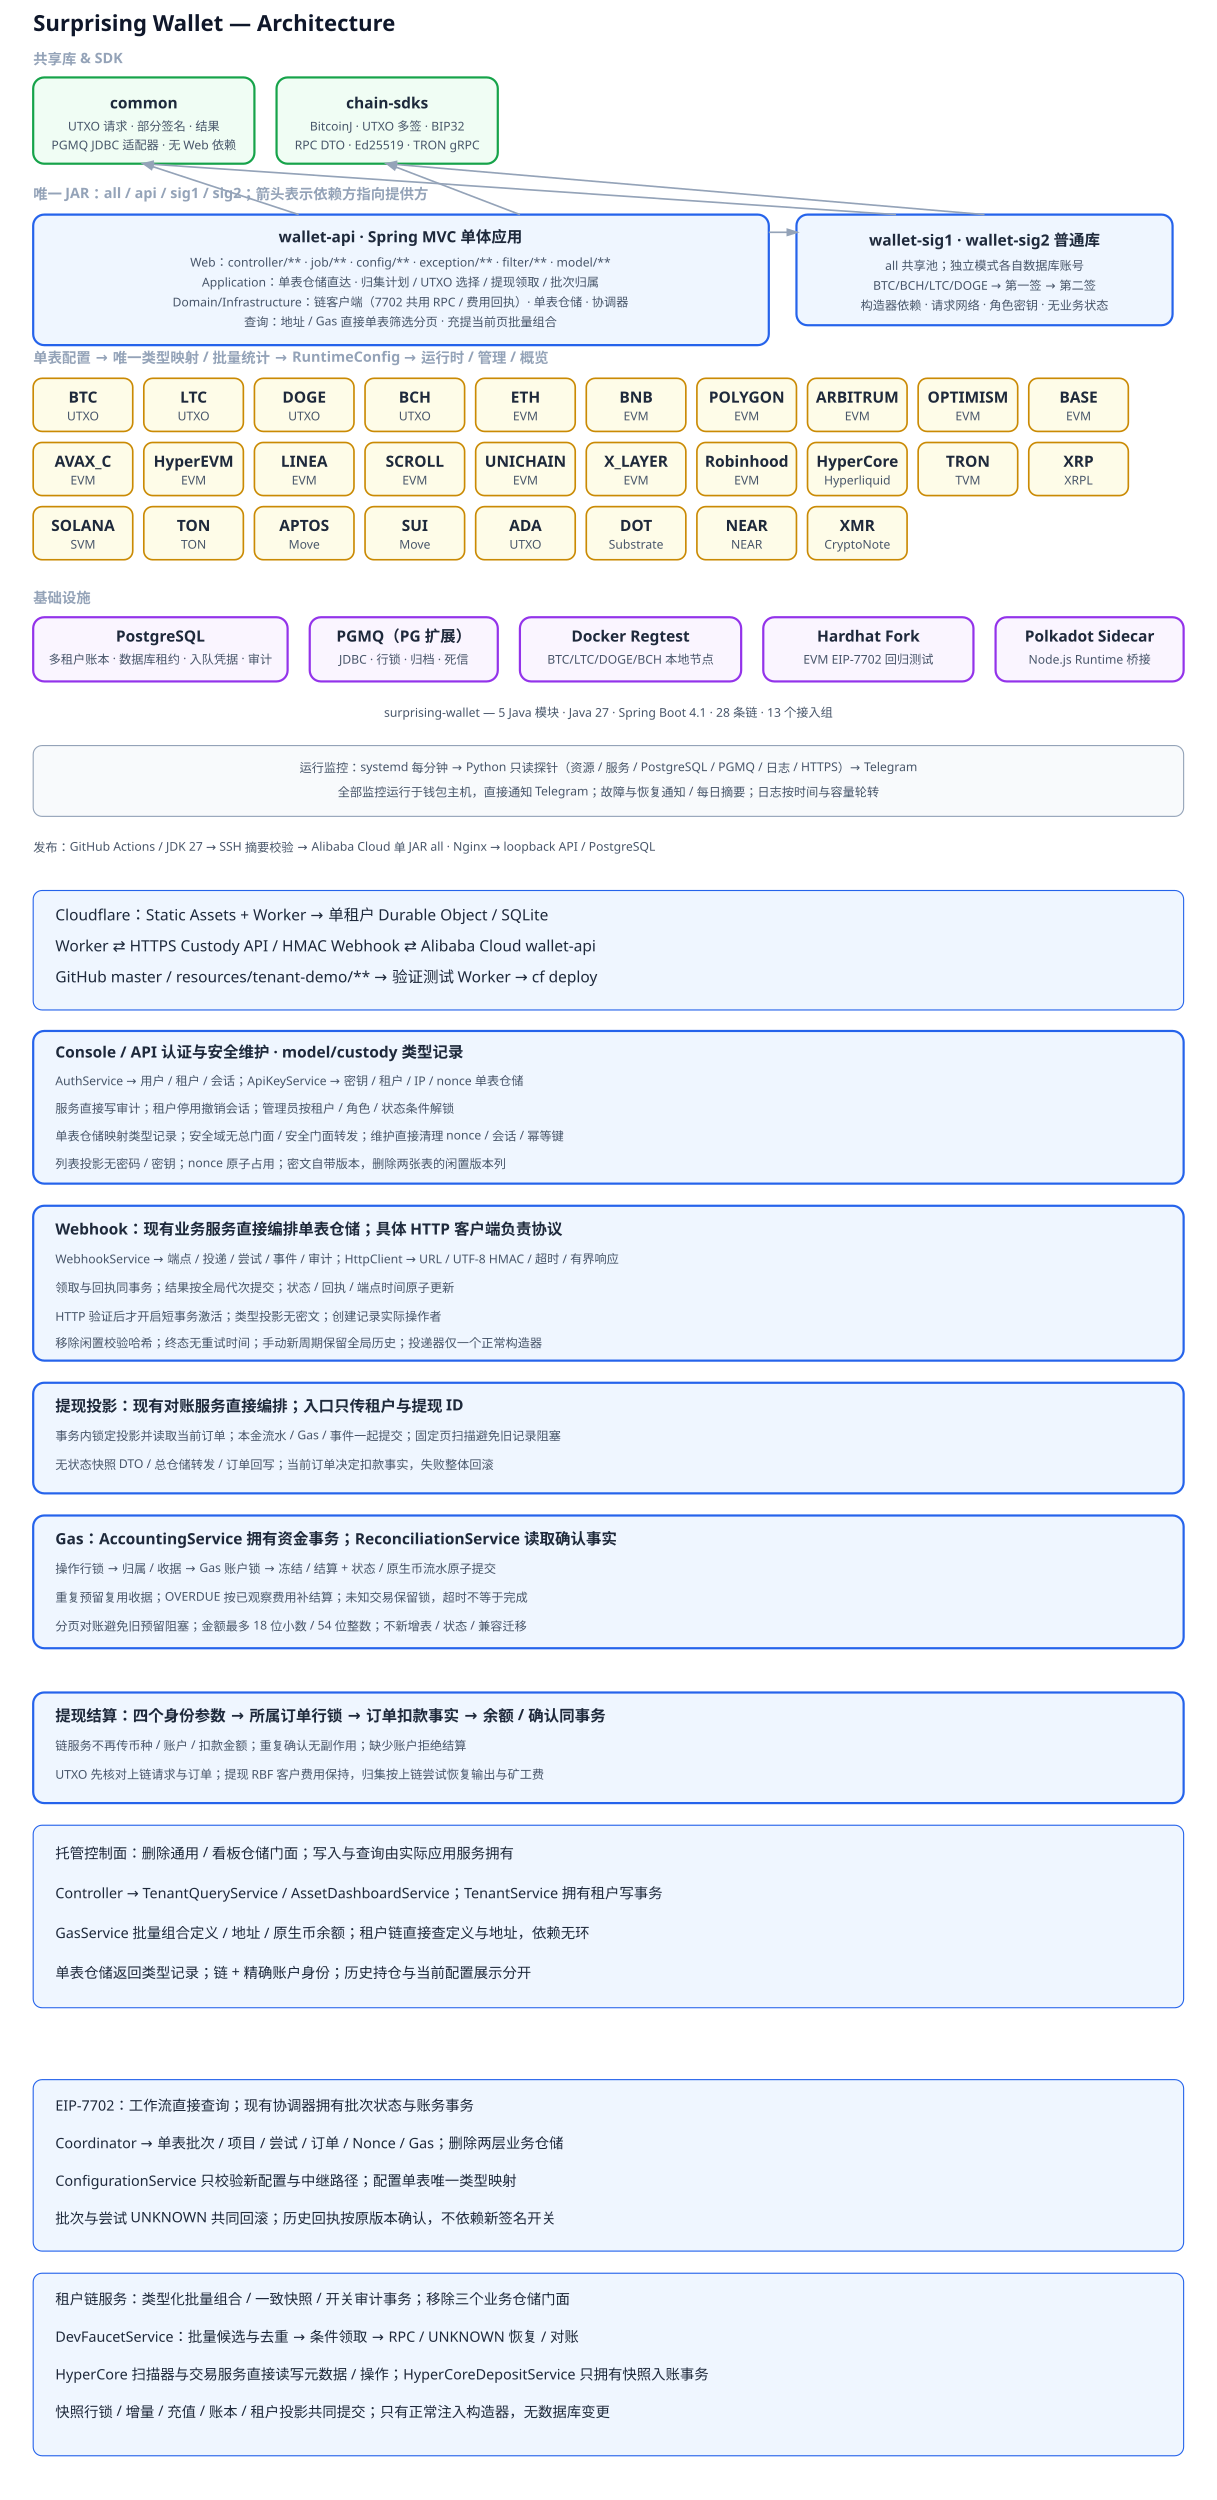
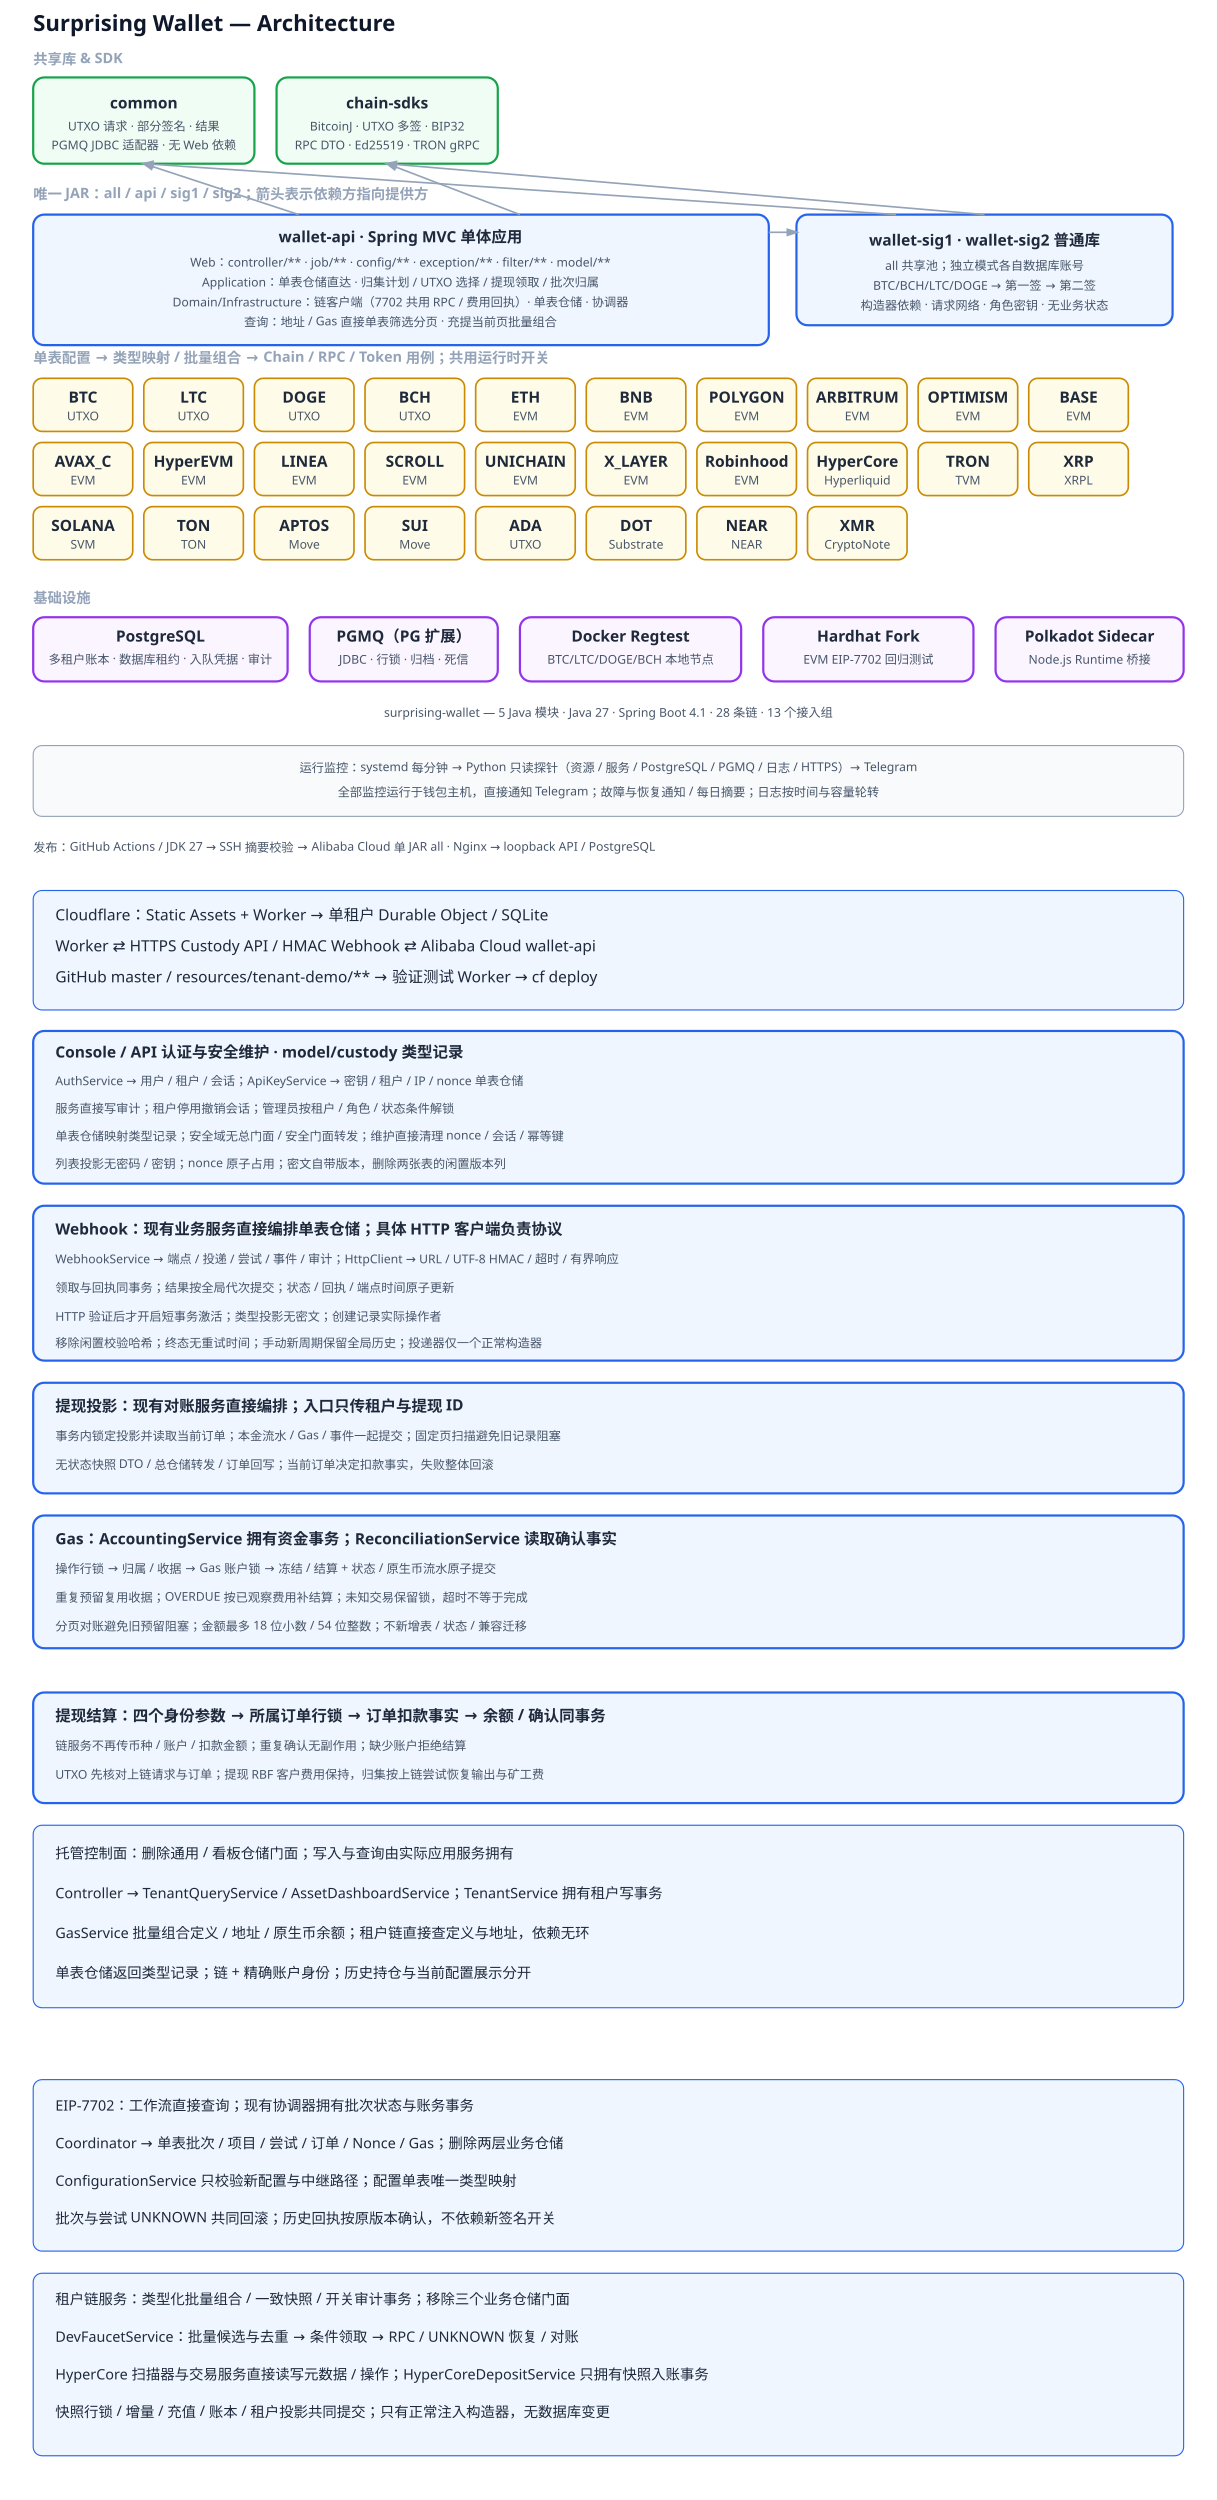
<svg xmlns="http://www.w3.org/2000/svg" width="1100" height="2260" viewBox="0 0 1100 2260">
  <style>
    .svc   { fill: #eff6ff; stroke: #2563eb; stroke-width: 2; rx: 10; }
    .lib   { fill: #f0fdf4; stroke: #16a34a; stroke-width: 2; rx: 10; }
    .chain { fill: #fefce8; stroke: #ca8a04; stroke-width: 1.5; rx: 8; }
    .infra { fill: #faf5ff; stroke: #9333ea; stroke-width: 2; rx: 10; }
    .label { font: 14px sans-serif; font-weight: 700; fill: #1e293b; }
    .desc  { font: 11px sans-serif; fill: #475569; }
    .title { font: 20px sans-serif; font-weight: 700; fill: #0f172a; }
    .sep   { font: 13px sans-serif; font-weight: 600; fill: #94a3b8; }
    .arrow { stroke: #94a3b8; stroke-width: 1.5; marker-end: url(#arr); }
  </style>
  <defs>
    <marker id="arr" markerWidth="8" markerHeight="8" refX="6" refY="2.5" orient="auto" markerUnits="strokeWidth">
      <path d="M0,0 L0,5 L8,2.5 z" fill="#94a3b8" />
    </marker>
  </defs>
  <text x="30" y="28" class="title">Surprising Wallet —  Architecture</text>
  <text x="30" y="58" class="sep"> 共享库 &amp; SDK</text>
  <rect x="30" y="70" width="200" height="78" class="lib" />
  <text x="130" y="98" text-anchor="middle" class="label">common</text>
  <text x="130" y="118" text-anchor="middle" class="desc">UTXO 请求 · 部分签名 · 结果</text>
  <text x="130" y="135" text-anchor="middle" class="desc">PGMQ JDBC 适配器 · 无 Web 依赖</text>
  <rect x="250" y="70" width="200" height="78" class="lib" />
  <text x="350" y="98" text-anchor="middle" class="label">chain-sdks</text>
  <text x="350" y="118" text-anchor="middle" class="desc">BitcoinJ · UTXO 多签 · BIP32</text>
  <text x="350" y="135" text-anchor="middle" class="desc">RPC DTO · Ed25519 · TRON gRPC</text>
  <text x="30" y="180" class="sep"> 唯一 JAR：all / api / sig1 / sig2；箭头表示依赖方指向提供方</text>
  <rect x="30" y="194" width="665" height="118" class="svc" />
  <text x="362" y="219" text-anchor="middle" class="label">wallet-api · Spring MVC 单体应用</text>
  <text x="362" y="241" text-anchor="middle" class="desc">Web：controller/** · job/** · config/** · exception/** · filter/** · model/**</text>
  <text x="362" y="259" text-anchor="middle" class="desc">Application：单表仓储直达 · 归集计划 / UTXO 选择 / 提现领取 / 批次归属</text>
  <text x="362" y="277" text-anchor="middle" class="desc">Domain/Infrastructure：链客户端（7702 共用 RPC / 费用回执）· 单表仓储 · 协调器</text>
  <text x="362" y="295" text-anchor="middle" class="desc">查询：地址 / Gas 直接单表筛选分页 · 充提当前页批量组合</text>
  <rect x="720" y="194" width="340" height="100" class="svc" />
  <text x="890" y="222" text-anchor="middle" class="label">wallet-sig1 · wallet-sig2 普通库</text>
  <text x="890" y="244" text-anchor="middle" class="desc">all 共享池；独立模式各自数据库账号</text>
  <text x="890" y="262" text-anchor="middle" class="desc">BTC/BCH/LTC/DOGE → 第一签 → 第二签</text>
  <text x="890" y="280" text-anchor="middle" class="desc">构造器依赖 · 请求网络 · 角色密钥 · 无业务状态</text>
  <line x1="695" y1="210" x2="720" y2="210" class="arrow" />
  <line x1="270" y1="194" x2="130" y2="148" class="arrow" />
  <line x1="470" y1="194" x2="350" y2="148" class="arrow" />
  <line x1="810" y1="194" x2="130" y2="148" class="arrow" />
  <line x1="890" y1="194" x2="350" y2="148" class="arrow" />
-   <text x="30" y="328" class="sep"> 单表配置 → 唯一类型映射 / 批量统计 → RuntimeConfig → 运行时 / 管理 / 概览</text>
+   <text x="30" y="328" class="sep"> 单表配置 → 类型映射 / 批量组合 → Chain / RPC / Token 用例；共用运行时开关</text>
  <rect x="30" y="342" width="90" height="48" class="chain" />
  <text x="75" y="364" text-anchor="middle" class="label">BTC</text>
  <text x="75" y="380" text-anchor="middle" class="desc">UTXO</text>
  <rect x="130" y="342" width="90" height="48" class="chain" />
  <text x="175" y="364" text-anchor="middle" class="label">LTC</text>
  <text x="175" y="380" text-anchor="middle" class="desc">UTXO</text>
  <rect x="230" y="342" width="90" height="48" class="chain" />
  <text x="275" y="364" text-anchor="middle" class="label">DOGE</text>
  <text x="275" y="380" text-anchor="middle" class="desc">UTXO</text>
  <rect x="330" y="342" width="90" height="48" class="chain" />
  <text x="375" y="364" text-anchor="middle" class="label">BCH</text>
  <text x="375" y="380" text-anchor="middle" class="desc">UTXO</text>
  <rect x="430" y="342" width="90" height="48" class="chain" />
  <text x="475" y="364" text-anchor="middle" class="label">ETH</text>
  <text x="475" y="380" text-anchor="middle" class="desc">EVM</text>
  <rect x="530" y="342" width="90" height="48" class="chain" />
  <text x="575" y="364" text-anchor="middle" class="label">BNB</text>
  <text x="575" y="380" text-anchor="middle" class="desc">EVM</text>
  <rect x="630" y="342" width="90" height="48" class="chain" />
  <text x="675" y="364" text-anchor="middle" class="label">POLYGON</text>
  <text x="675" y="380" text-anchor="middle" class="desc">EVM</text>
  <rect x="730" y="342" width="90" height="48" class="chain" />
  <text x="775" y="364" text-anchor="middle" class="label">ARBITRUM</text>
  <text x="775" y="380" text-anchor="middle" class="desc">EVM</text>
  <rect x="830" y="342" width="90" height="48" class="chain" />
  <text x="875" y="364" text-anchor="middle" class="label">OPTIMISM</text>
  <text x="875" y="380" text-anchor="middle" class="desc">EVM</text>
  <rect x="930" y="342" width="90" height="48" class="chain" />
  <text x="975" y="364" text-anchor="middle" class="label">BASE</text>
  <text x="975" y="380" text-anchor="middle" class="desc">EVM</text>
  <rect x="30" y="400" width="90" height="48" class="chain" />
  <text x="75" y="422" text-anchor="middle" class="label">AVAX_C</text>
  <text x="75" y="438" text-anchor="middle" class="desc">EVM</text>
  <rect x="130" y="400" width="90" height="48" class="chain" />
  <text x="175" y="422" text-anchor="middle" class="label">HyperEVM</text>
  <text x="175" y="438" text-anchor="middle" class="desc">EVM</text>
  <rect x="230" y="400" width="90" height="48" class="chain" />
  <text x="275" y="422" text-anchor="middle" class="label">LINEA</text>
  <text x="275" y="438" text-anchor="middle" class="desc">EVM</text>
  <rect x="330" y="400" width="90" height="48" class="chain" />
  <text x="375" y="422" text-anchor="middle" class="label">SCROLL</text>
  <text x="375" y="438" text-anchor="middle" class="desc">EVM</text>
  <rect x="430" y="400" width="90" height="48" class="chain" />
  <text x="475" y="422" text-anchor="middle" class="label">UNICHAIN</text>
  <text x="475" y="438" text-anchor="middle" class="desc">EVM</text>
  <rect x="530" y="400" width="90" height="48" class="chain" />
  <text x="575" y="422" text-anchor="middle" class="label">X_LAYER</text>
  <text x="575" y="438" text-anchor="middle" class="desc">EVM</text>
  <rect x="630" y="400" width="90" height="48" class="chain" />
  <text x="675" y="422" text-anchor="middle" class="label">Robinhood</text>
  <text x="675" y="438" text-anchor="middle" class="desc">EVM</text>
  <rect x="730" y="400" width="90" height="48" class="chain" />
  <text x="775" y="422" text-anchor="middle" class="label">HyperCore</text>
  <text x="775" y="438" text-anchor="middle" class="desc">Hyperliquid</text>
  <rect x="830" y="400" width="90" height="48" class="chain" />
  <text x="875" y="422" text-anchor="middle" class="label">TRON</text>
  <text x="875" y="438" text-anchor="middle" class="desc">TVM</text>
  <rect x="930" y="400" width="90" height="48" class="chain" />
  <text x="975" y="422" text-anchor="middle" class="label">XRP</text>
  <text x="975" y="438" text-anchor="middle" class="desc">XRPL</text>
  <rect x="30" y="458" width="90" height="48" class="chain" />
  <text x="75" y="480" text-anchor="middle" class="label">SOLANA</text>
  <text x="75" y="496" text-anchor="middle" class="desc">SVM</text>
  <rect x="130" y="458" width="90" height="48" class="chain" />
  <text x="175" y="480" text-anchor="middle" class="label">TON</text>
  <text x="175" y="496" text-anchor="middle" class="desc">TON</text>
  <rect x="230" y="458" width="90" height="48" class="chain" />
  <text x="275" y="480" text-anchor="middle" class="label">APTOS</text>
  <text x="275" y="496" text-anchor="middle" class="desc">Move</text>
  <rect x="330" y="458" width="90" height="48" class="chain" />
  <text x="375" y="480" text-anchor="middle" class="label">SUI</text>
  <text x="375" y="496" text-anchor="middle" class="desc">Move</text>
  <rect x="430" y="458" width="90" height="48" class="chain" />
  <text x="475" y="480" text-anchor="middle" class="label">ADA</text>
  <text x="475" y="496" text-anchor="middle" class="desc">UTXO</text>
  <rect x="530" y="458" width="90" height="48" class="chain" />
  <text x="575" y="480" text-anchor="middle" class="label">DOT</text>
  <text x="575" y="496" text-anchor="middle" class="desc">Substrate</text>
  <rect x="630" y="458" width="90" height="48" class="chain" />
  <text x="675" y="480" text-anchor="middle" class="label">NEAR</text>
  <text x="675" y="496" text-anchor="middle" class="desc">NEAR</text>
  <rect x="730" y="458" width="90" height="48" class="chain" />
  <text x="775" y="480" text-anchor="middle" class="label">XMR</text>
  <text x="775" y="496" text-anchor="middle" class="desc">CryptoNote</text>
  <text x="30" y="545" class="sep"> 基础设施</text>
  <rect x="30" y="558" width="230" height="58" class="infra" />
  <text x="145" y="580" text-anchor="middle" class="label">PostgreSQL</text>
  <text x="145" y="600" text-anchor="middle" class="desc">多租户账本 · 数据库租约 · 入队凭据 · 审计</text>
  <rect x="280" y="558" width="170" height="58" class="infra" />
  <text x="365" y="580" text-anchor="middle" class="label">PGMQ（PG 扩展）</text>
  <text x="365" y="600" text-anchor="middle" class="desc">JDBC · 行锁 · 归档 · 死信</text>
  <rect x="470" y="558" width="200" height="58" class="infra" />
  <text x="570" y="580" text-anchor="middle" class="label">Docker Regtest</text>
  <text x="570" y="600" text-anchor="middle" class="desc">BTC/LTC/DOGE/BCH 本地节点</text>
  <rect x="690" y="558" width="190" height="58" class="infra" />
  <text x="785" y="580" text-anchor="middle" class="label">Hardhat Fork</text>
  <text x="785" y="600" text-anchor="middle" class="desc">EVM EIP-7702 回归测试</text>
  <rect x="900" y="558" width="170" height="58" class="infra" />
  <text x="985" y="580" text-anchor="middle" class="label">Polkadot Sidecar</text>
  <text x="985" y="600" text-anchor="middle" class="desc">Node.js Runtime 桥接</text>
  <text x="550" y="648" text-anchor="middle" class="desc" fill="#94a3b8" font-size="11">surprising-wallet — 5 Java 模块 · Java 27 · Spring Boot 4.1 · 28 条链 · 13 个接入组</text>
  <text x="30" y="770" class="desc">发布：GitHub Actions / JDK 27 → SSH 摘要校验 → Alibaba Cloud 单 JAR all · Nginx → loopback API / PostgreSQL</text>
  <rect x="30" y="674" width="1040" height="64" fill="#f8fafc" stroke="#94a3b8" rx="8" />
  <text x="550" y="698" text-anchor="middle" class="desc">运行监控：systemd 每分钟 → Python 只读探针（资源 / 服务 / PostgreSQL / PGMQ / 日志 / HTTPS）→ Telegram</text>
  <text x="550" y="720" text-anchor="middle" class="desc">全部监控运行于钱包主机，直接通知 Telegram；故障与恢复通知 / 每日摘要；日志按时间与容量轮转</text>
  <rect x="30" y="805" width="1040" height="108" rx="8" fill="#eff6ff" stroke="#2563eb" />
  <text x="50" y="832" style="font:14px sans-serif;fill:#1e293b">Cloudflare：Static Assets + Worker → 单租户 Durable Object / SQLite</text>
  <text x="50" y="860" style="font:14px sans-serif;fill:#1e293b">Worker ⇄ HTTPS Custody API / HMAC Webhook ⇄ Alibaba Cloud wallet-api</text>
  <text x="50" y="888" style="font:14px sans-serif;fill:#1e293b">GitHub master / resources/tenant-demo/** → 验证测试 Worker → cf deploy</text>
  <rect x="30" y="932" width="1040" height="138" class="svc" />
  <text x="50" y="956" class="label">Console / API 认证与安全维护 · model/custody 类型记录</text>
  <text x="50" y="981" class="desc">AuthService → 用户 / 租户 / 会话；ApiKeyService → 密钥 / 租户 / IP / nonce 单表仓储</text>
  <text x="50" y="1006" class="desc">服务直接写审计；租户停用撤销会话；管理员按租户 / 角色 / 状态条件解锁</text>
  <text x="50" y="1031" class="desc">单表仓储映射类型记录；安全域无总门面 / 安全门面转发；维护直接清理 nonce / 会话 / 幂等键</text>
  <text x="50" y="1056" class="desc">列表投影无密码 / 密钥；nonce 原子占用；密文自带版本，删除两张表的闲置版本列</text>
  <rect x="30" y="1090" width="1040" height="140" class="svc" />
  <text x="50" y="1116" class="label">Webhook：现有业务服务直接编排单表仓储；具体 HTTP 客户端负责协议</text>
  <text x="50" y="1142" class="desc">WebhookService → 端点 / 投递 / 尝试 / 事件 / 审计；HttpClient → URL / UTF-8 HMAC / 超时 / 有界响应</text>
  <text x="50" y="1168" class="desc">领取与回执同事务；结果按全局代次提交；状态 / 回执 / 端点时间原子更新</text>
  <text x="50" y="1194" class="desc">HTTP 验证后才开启短事务激活；类型投影无密文；创建记录实际操作者</text>
  <text x="50" y="1218" class="desc">移除闲置校验哈希；终态无重试时间；手动新周期保留全局历史；投递器仅一个正常构造器</text>
  <rect x="30" y="1250" width="1040" height="100" class="svc" />
  <text x="50" y="1276" class="label">提现投影：现有对账服务直接编排；入口只传租户与提现 ID</text>
  <text x="50" y="1302" class="desc">事务内锁定投影并读取当前订单；本金流水 / Gas / 事件一起提交；固定页扫描避免旧记录阻塞</text>
  <text x="50" y="1328" class="desc">无状态快照 DTO / 总仓储转发 / 订单回写；当前订单决定扣款事实，失败整体回滚</text>
  <rect x="30" y="1370" width="1040" height="120" class="svc" />
  <text x="50" y="1396" class="label">Gas：AccountingService 拥有资金事务；ReconciliationService 读取确认事实</text>
  <text x="50" y="1422" class="desc">操作行锁 → 归属 / 收据 → Gas 账户锁 → 冻结 / 结算 + 状态 / 原生币流水原子提交</text>
  <text x="50" y="1448" class="desc">重复预留复用收据；OVERDUE 按已观察费用补结算；未知交易保留锁，超时不等于完成</text>
  <text x="50" y="1474" class="desc">分页对账避免旧预留阻塞；金额最多 18 位小数 / 54 位整数；不新增表 / 状态 / 兼容迁移</text>
  <rect x="30" y="1530" width="1040" height="100" class="svc" />
  <text x="50" y="1556" class="label">提现结算：四个身份参数 → 所属订单行锁 → 订单扣款事实 → 余额 / 确认同事务</text>
  <text x="50" y="1582" class="desc">链服务不再传币种 / 账户 / 扣款金额；重复确认无副作用；缺少账户拒绝结算</text>
  <text x="50" y="1608" class="desc">UTXO 先核对上链请求与订单；提现 RBF 客户费用保持，归集按上链尝试恢复输出与矿工费</text>
  <rect x="30" y="1650" width="1040" height="165" rx="8" fill="#eff6ff" stroke="#2563eb" />
  <text x="50" y="1680" style="font:13px sans-serif;fill:#1e293b">托管控制面：删除通用 / 看板仓储门面；写入与查询由实际应用服务拥有</text>
  <text x="50" y="1716" style="font:13px sans-serif;fill:#1e293b">Controller → TenantQueryService / AssetDashboardService；TenantService 拥有租户写事务</text>
  <text x="50" y="1752" style="font:13px sans-serif;fill:#1e293b">GasService 批量组合定义 / 地址 / 原生币余额；租户链直接查定义与地址，依赖无环</text>
  <text x="50" y="1788" style="font:13px sans-serif;fill:#1e293b">单表仓储返回类型记录；链 + 精确账户身份；历史持仓与当前配置展示分开</text>
  <rect x="30" y="1880" width="1040" height="155" rx="8" fill="#eff6ff" stroke="#2563eb" />
  <text x="50" y="1908" style="font:13px sans-serif;fill:#1e293b">EIP-7702：工作流直接查询；现有协调器拥有批次状态与账务事务</text>
  <text x="50" y="1942" style="font:13px sans-serif;fill:#1e293b">Coordinator → 单表批次 / 项目 / 尝试 / 订单 / Nonce / Gas；删除两层业务仓储</text>
  <text x="50" y="1976" style="font:13px sans-serif;fill:#1e293b">ConfigurationService 只校验新配置与中继路径；配置单表唯一类型映射</text>
  <text x="50" y="2010" style="font:13px sans-serif;fill:#1e293b">批次与尝试 UNKNOWN 共同回滚；历史回执按原版本确认，不依赖新签名开关</text>
  <rect x="30" y="2055" width="1040" height="165" rx="8" fill="#eff6ff" stroke="#2563eb" />
  <text x="50" y="2083" style="font:13px sans-serif;fill:#1e293b">租户链服务：类型化批量组合 / 一致快照 / 开关审计事务；移除三个业务仓储门面</text>
  <text x="50" y="2117" style="font:13px sans-serif;fill:#1e293b">DevFaucetService：批量候选与去重 → 条件领取 → RPC / UNKNOWN 恢复 / 对账</text>
  <text x="50" y="2151" style="font:13px sans-serif;fill:#1e293b">HyperCore 扫描器与交易服务直接读写元数据 / 操作；HyperCoreDepositService 只拥有快照入账事务</text>
  <text x="50" y="2185" style="font:13px sans-serif;fill:#1e293b">快照行锁 / 增量 / 充值 / 账本 / 租户投影共同提交；只有正常注入构造器，无数据库变更</text>
</svg>
